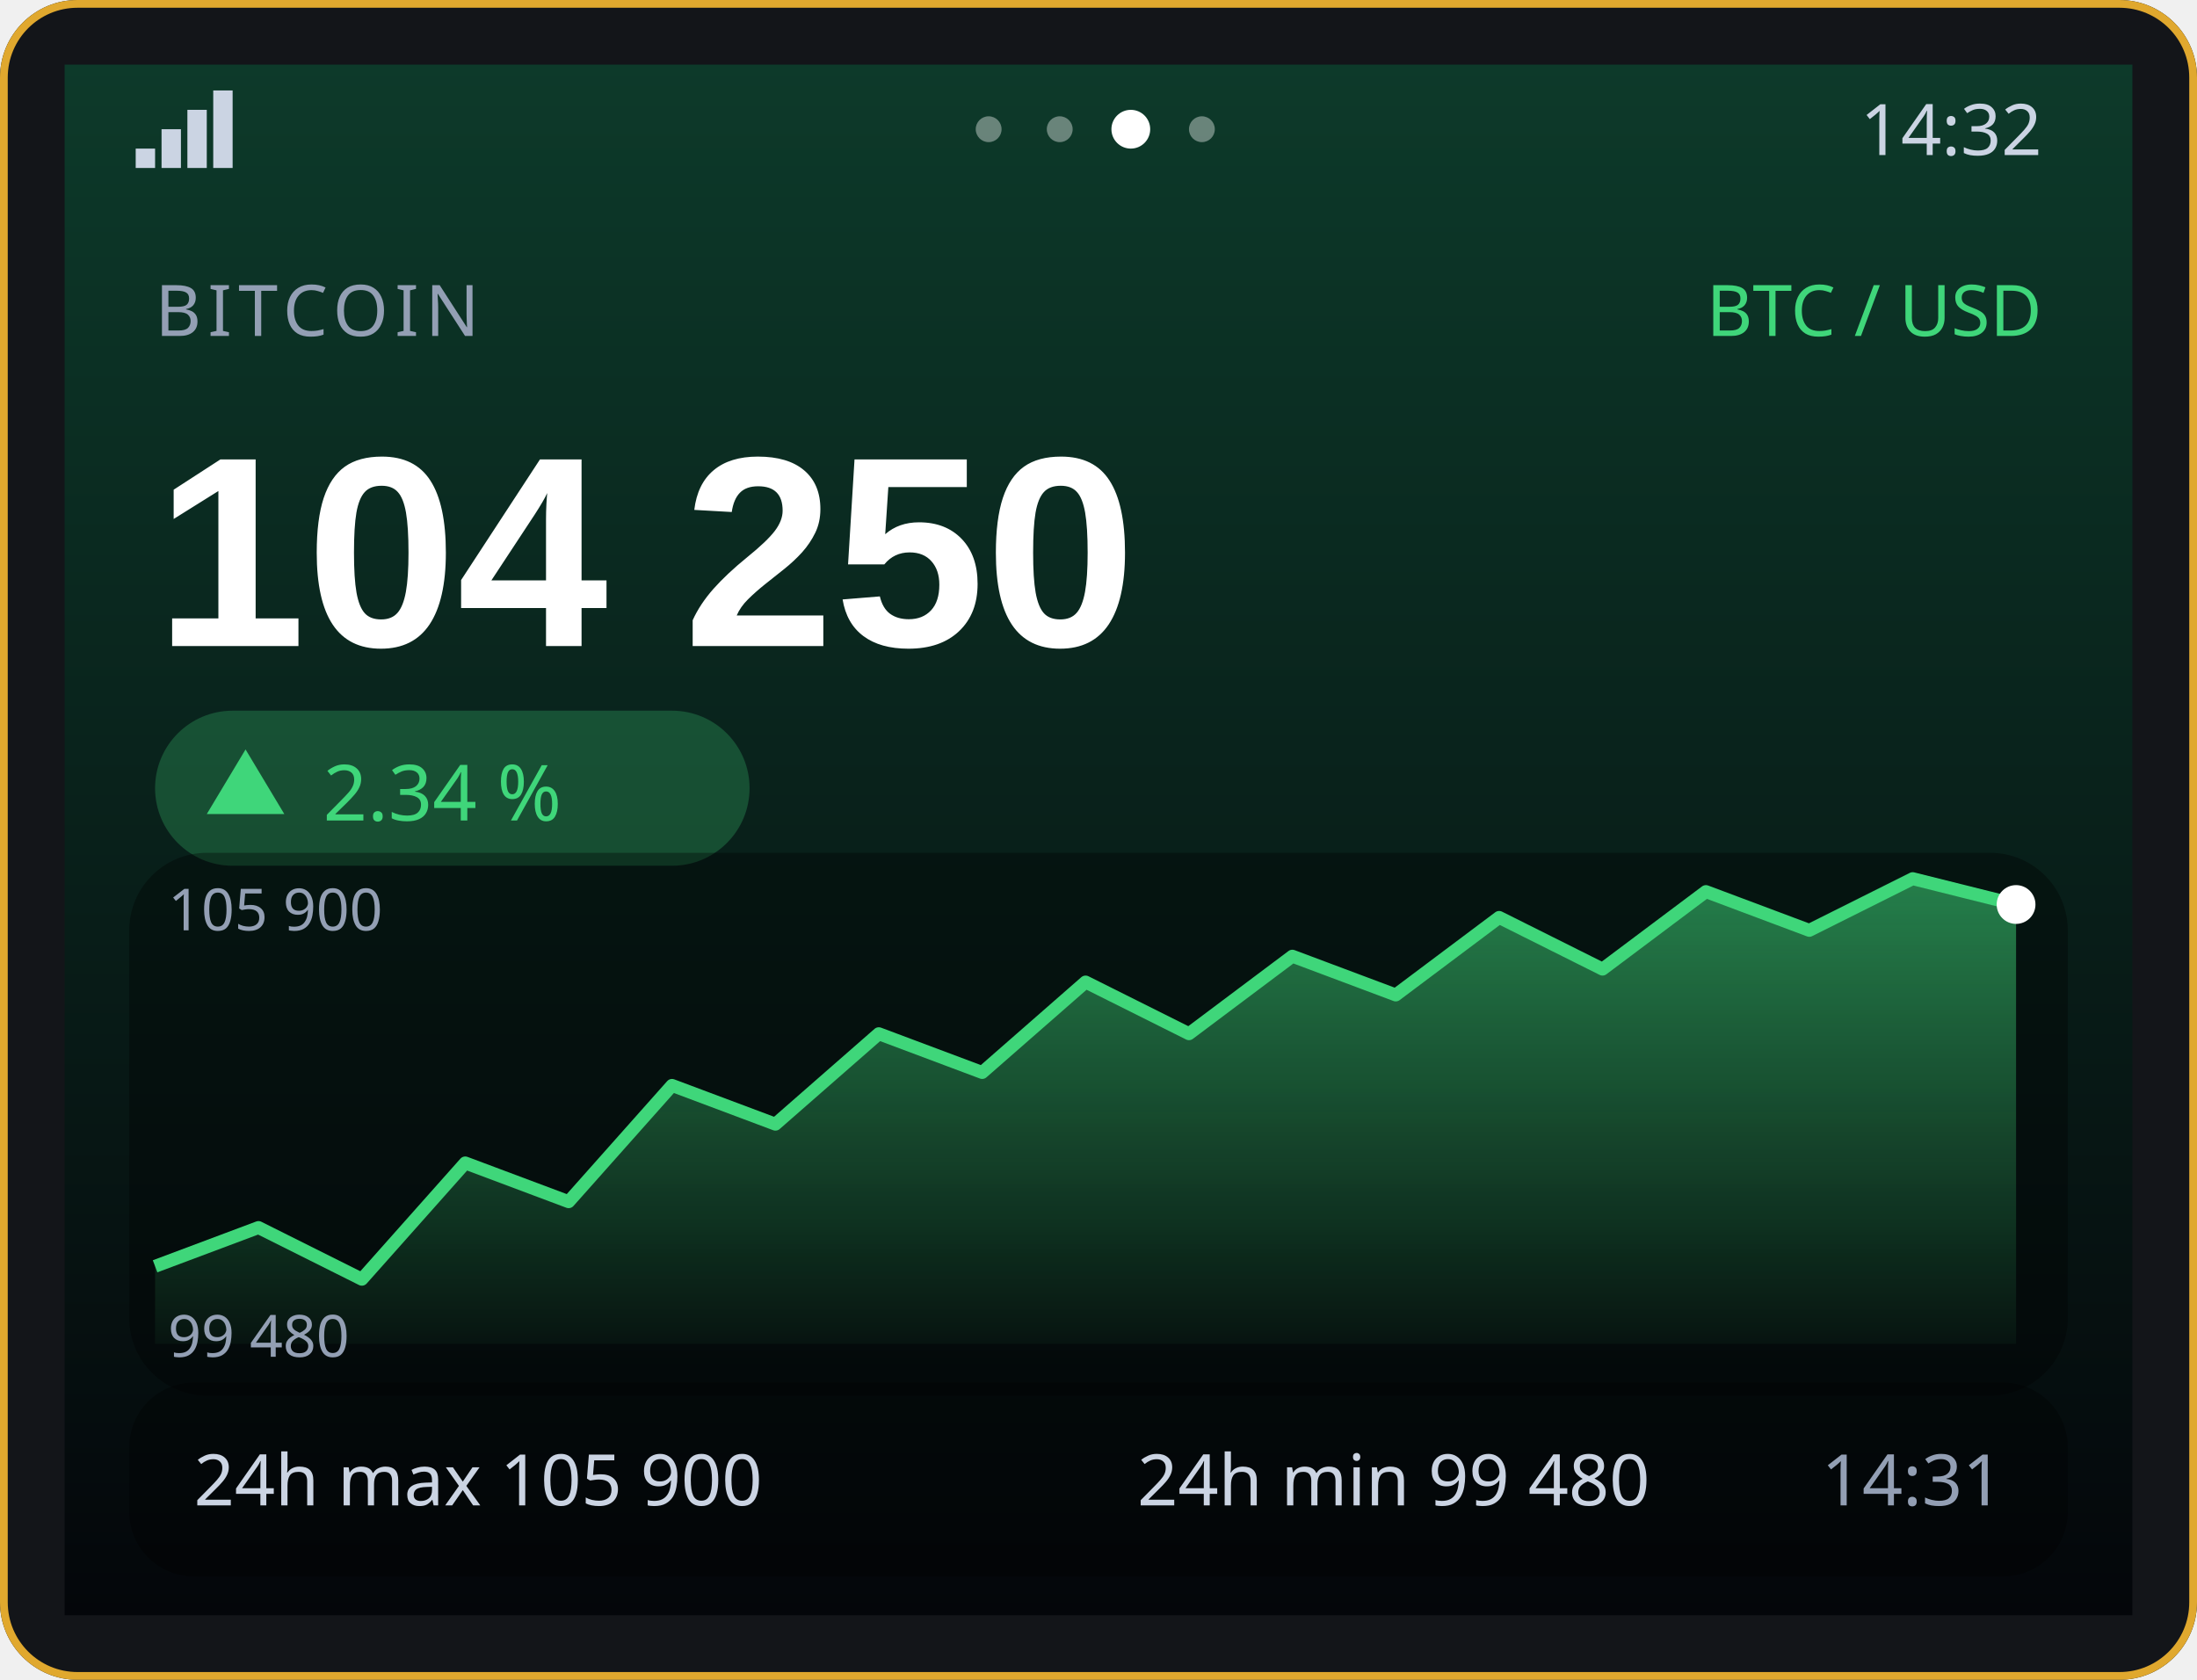
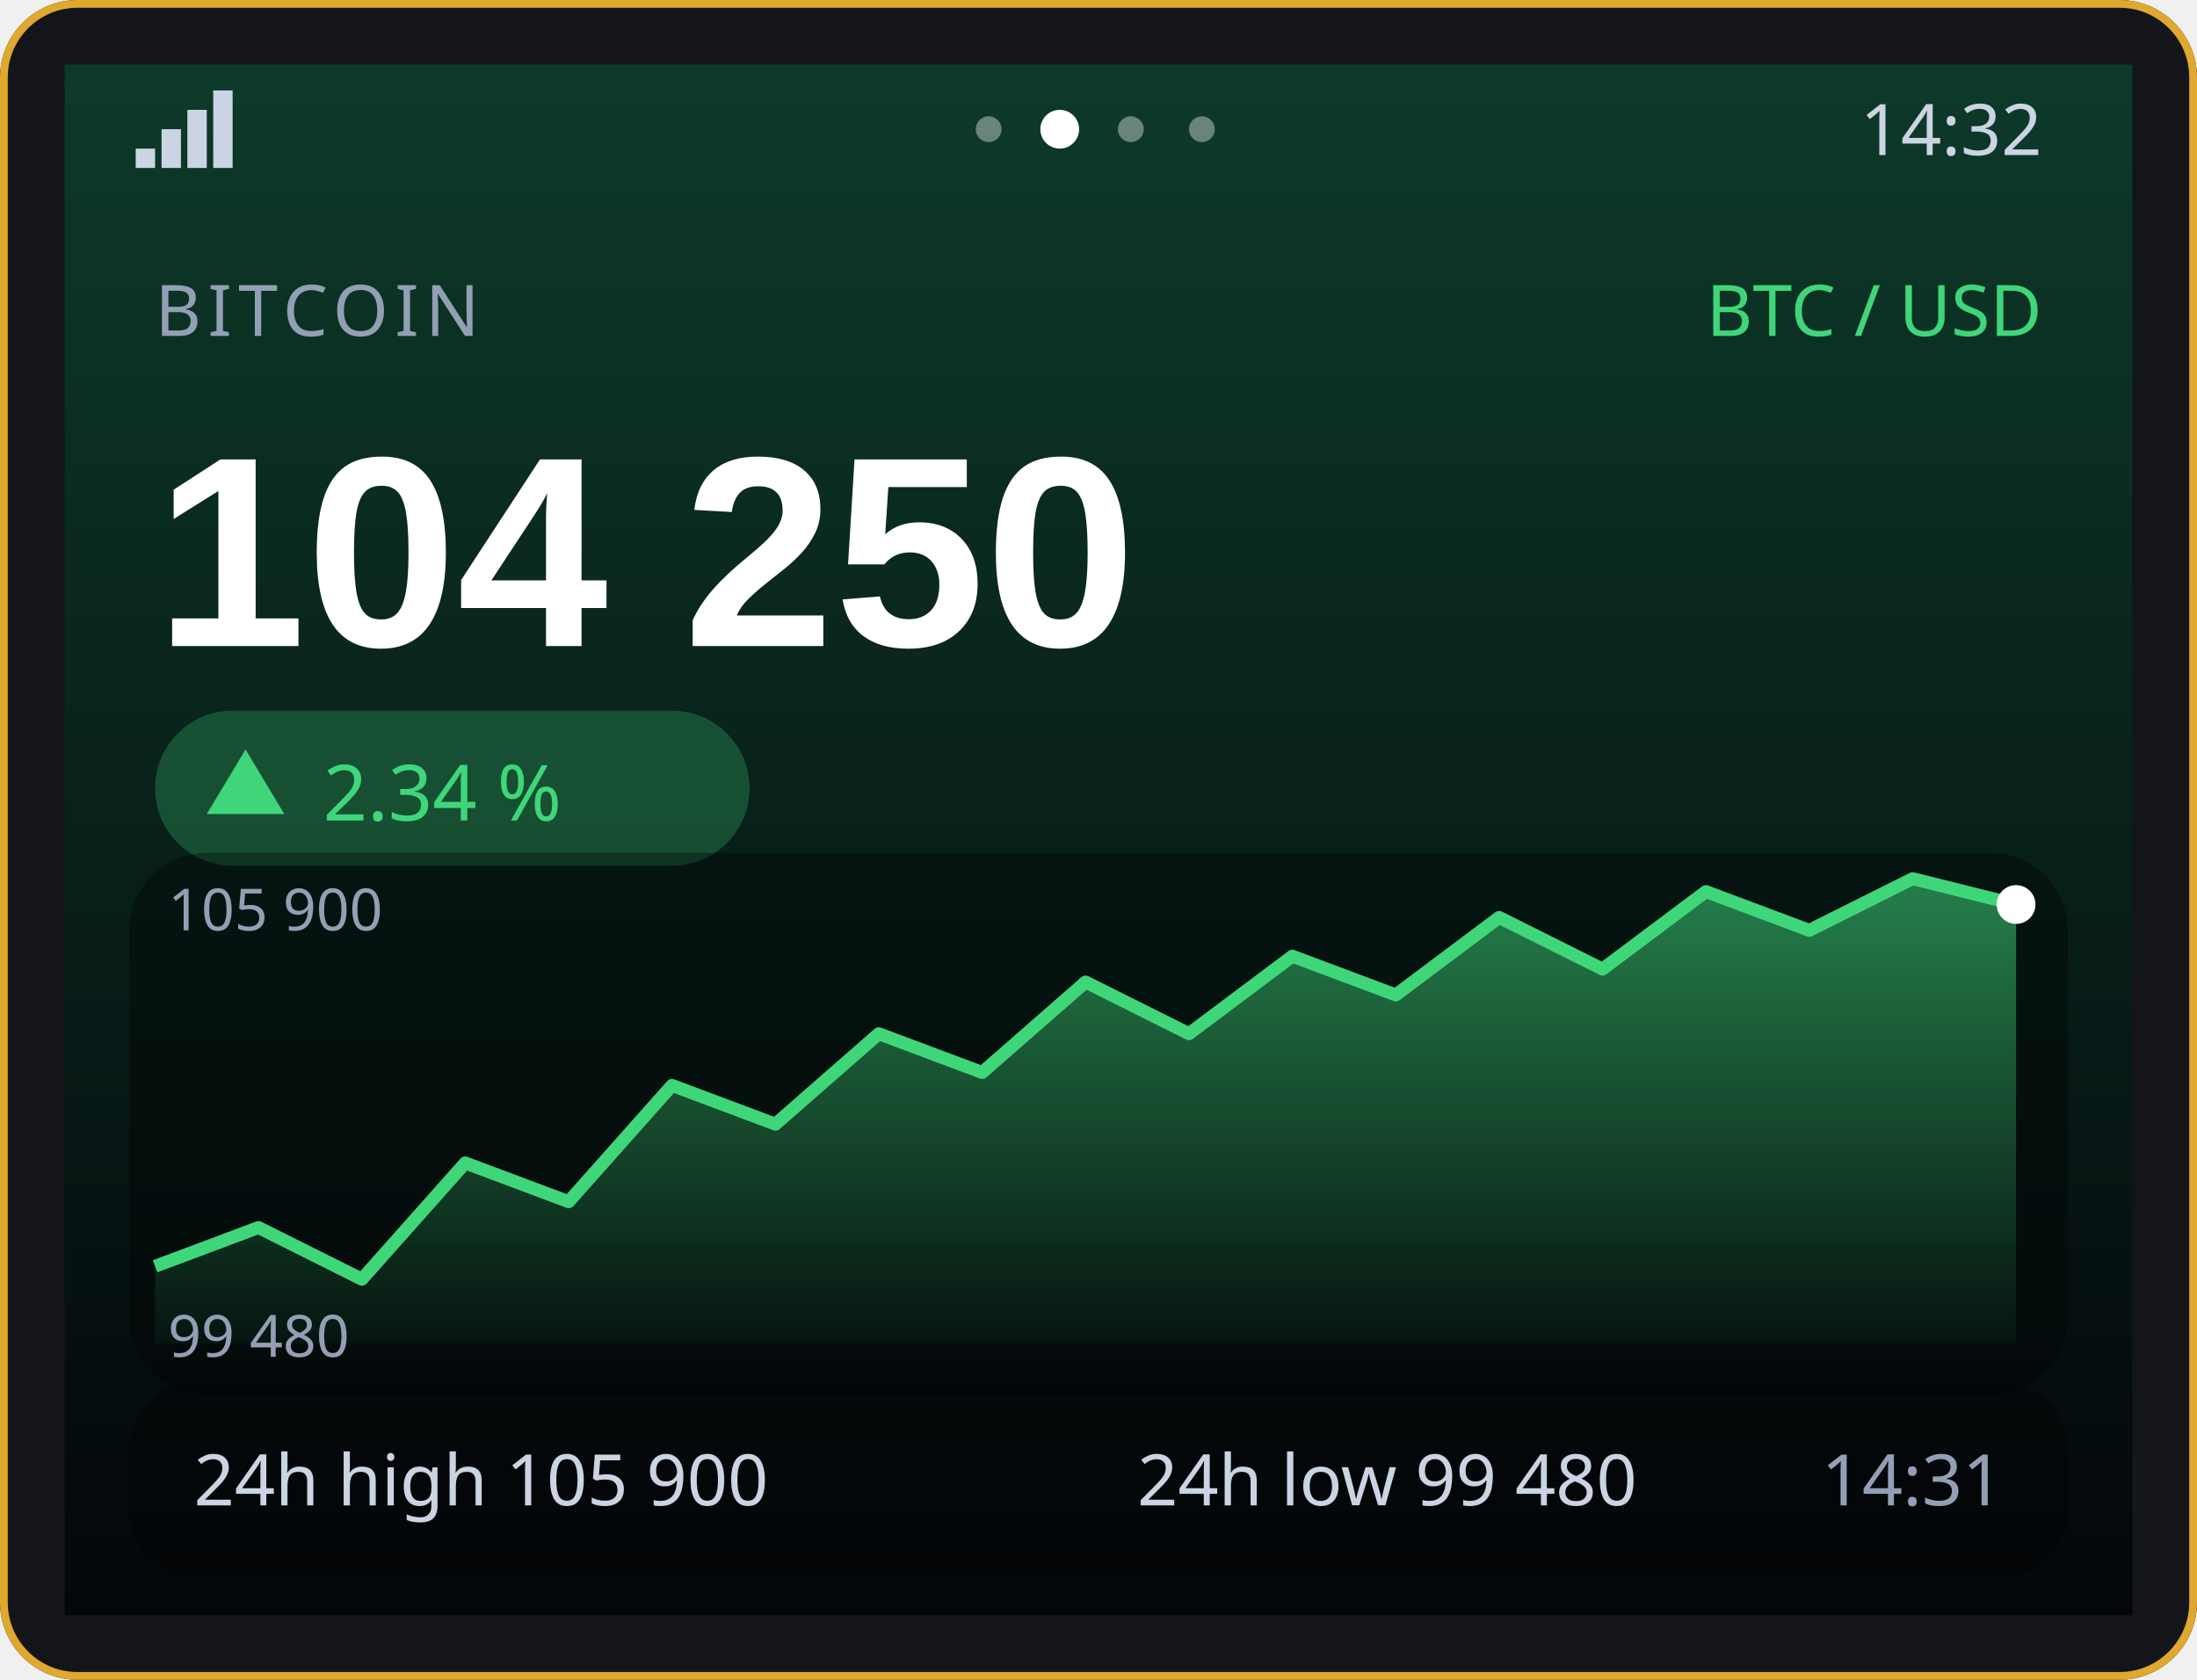
<svg xmlns="http://www.w3.org/2000/svg" width="340" height="260" viewBox="0 0 340 260">
  <rect width="340" height="260" rx="12" fill="#131519" />
  <rect x="0.6" y="0.6" width="338.8" height="258.8" rx="11.4" fill="none" stroke="#E0A82E" stroke-width="1.2" />
  <svg x="10" y="10" width="320" height="240" viewBox="0 0 320 240" role="img" aria-label="Obrazovka s kurzem bitcoinu: cena, zmena za 24 hodin a graf za 48 hodin">
    <defs>
      <linearGradient id="btcbg" x1="0" y1="0" x2="0" y2="1">
        <stop offset="0" stop-color="#0D3A2A" />
        <stop offset="1" stop-color="#04060A" />
      </linearGradient>
      <linearGradient id="area" x1="0" y1="0" x2="0" y2="1">
        <stop offset="0" stop-color="#3FD67A" stop-opacity=".55" />
        <stop offset="1" stop-color="#3FD67A" stop-opacity=".05" />
      </linearGradient>
    </defs>
    <rect width="320" height="240" fill="url(#btcbg)" />
    <g fill="#CBD4E3">
      <rect x="11" y="13" width="3" height="3" />
      <rect x="15" y="10" width="3" height="6" />
      <rect x="19" y="7" width="3" height="9" />
      <rect x="23" y="4" width="3" height="12" />
    </g>
    <circle cx="143" cy="10" r="2" fill="#FFFFFF" opacity=".38" />
-     <circle cx="154" cy="10" r="2" fill="#FFFFFF" opacity=".38" />
-     <circle cx="165" cy="10" r="3" fill="#FFFFFF" />
+     <circle cx="154" cy="10" r="3" fill="#FFFFFF" />
+     <circle cx="165" cy="10" r="2" fill="#FFFFFF" opacity=".38" />
    <circle cx="176" cy="10" r="2" fill="#FFFFFF" opacity=".38" />
    <text x="306" y="14" text-anchor="end" font-family="Verdana,sans-serif" font-size="11" fill="#CBD4E3">14:32</text>
    <text x="14" y="42" font-family="Verdana,sans-serif" font-size="11" fill="#939FB4" letter-spacing="1">BITCOIN</text>
    <text x="306" y="42" text-anchor="end" font-family="Verdana,sans-serif" font-size="11" fill="#3FD67A">BTC / USD</text>
    <text x="14" y="90" font-family="Arial,Helvetica,sans-serif" font-size="42" font-weight="bold" fill="#FFFFFF">104 250</text>
    <rect x="14" y="100" width="92" height="24" rx="12" fill="#3FD67A" opacity=".25" />
    <path d="M28 106 L34 116 L22 116 Z" fill="#3FD67A" />
    <text x="40" y="117" font-family="Verdana,sans-serif" font-size="12" fill="#3FD67A">2.34 %</text>
    <rect x="10" y="122" width="300" height="84" rx="12" fill="#000" opacity=".34" />
    <path d="M14 186 L30 180 L46 188 L62 170 L78 176 L94 158 L110 164 L126 150                    L142 156 L158 142 L174 150 L190 138 L206 144 L222 132 L238 140                    L254 128 L270 134 L286 126 L302 130 L302 198 L14 198 Z" fill="url(#area)" />
    <path d="M14 186 L30 180 L46 188 L62 170 L78 176 L94 158 L110 164 L126 150                    L142 156 L158 142 L174 150 L190 138 L206 144 L222 132 L238 140                    L254 128 L270 134 L286 126 L302 130" fill="none" stroke="#3FD67A" stroke-width="2" stroke-linejoin="round" />
    <circle cx="302" cy="130" r="3" fill="#FFFFFF" />
    <text x="16" y="134" font-family="Verdana,sans-serif" font-size="9" fill="#939FB4">105 900</text>
    <text x="16" y="200" font-family="Verdana,sans-serif" font-size="9" fill="#939FB4">99 480</text>
    <rect x="10" y="204" width="300" height="30" rx="10" fill="#000" opacity=".34" />
-     <text x="20" y="223" font-family="Verdana,sans-serif" font-size="11" fill="#CBD4E3">24h max  105 900</text>
-     <text x="166" y="223" font-family="Verdana,sans-serif" font-size="11" fill="#CBD4E3">24h min  99 480</text>
+     <text x="20" y="223" font-family="Verdana,sans-serif" font-size="11" fill="#CBD4E3">24h high  105 900</text>
+     <text x="166" y="223" font-family="Verdana,sans-serif" font-size="11" fill="#CBD4E3">24h low  99 480</text>
    <text x="300" y="223" text-anchor="end" font-family="Verdana,sans-serif" font-size="11" fill="#939FB4">14:31</text>
  </svg>
</svg>
